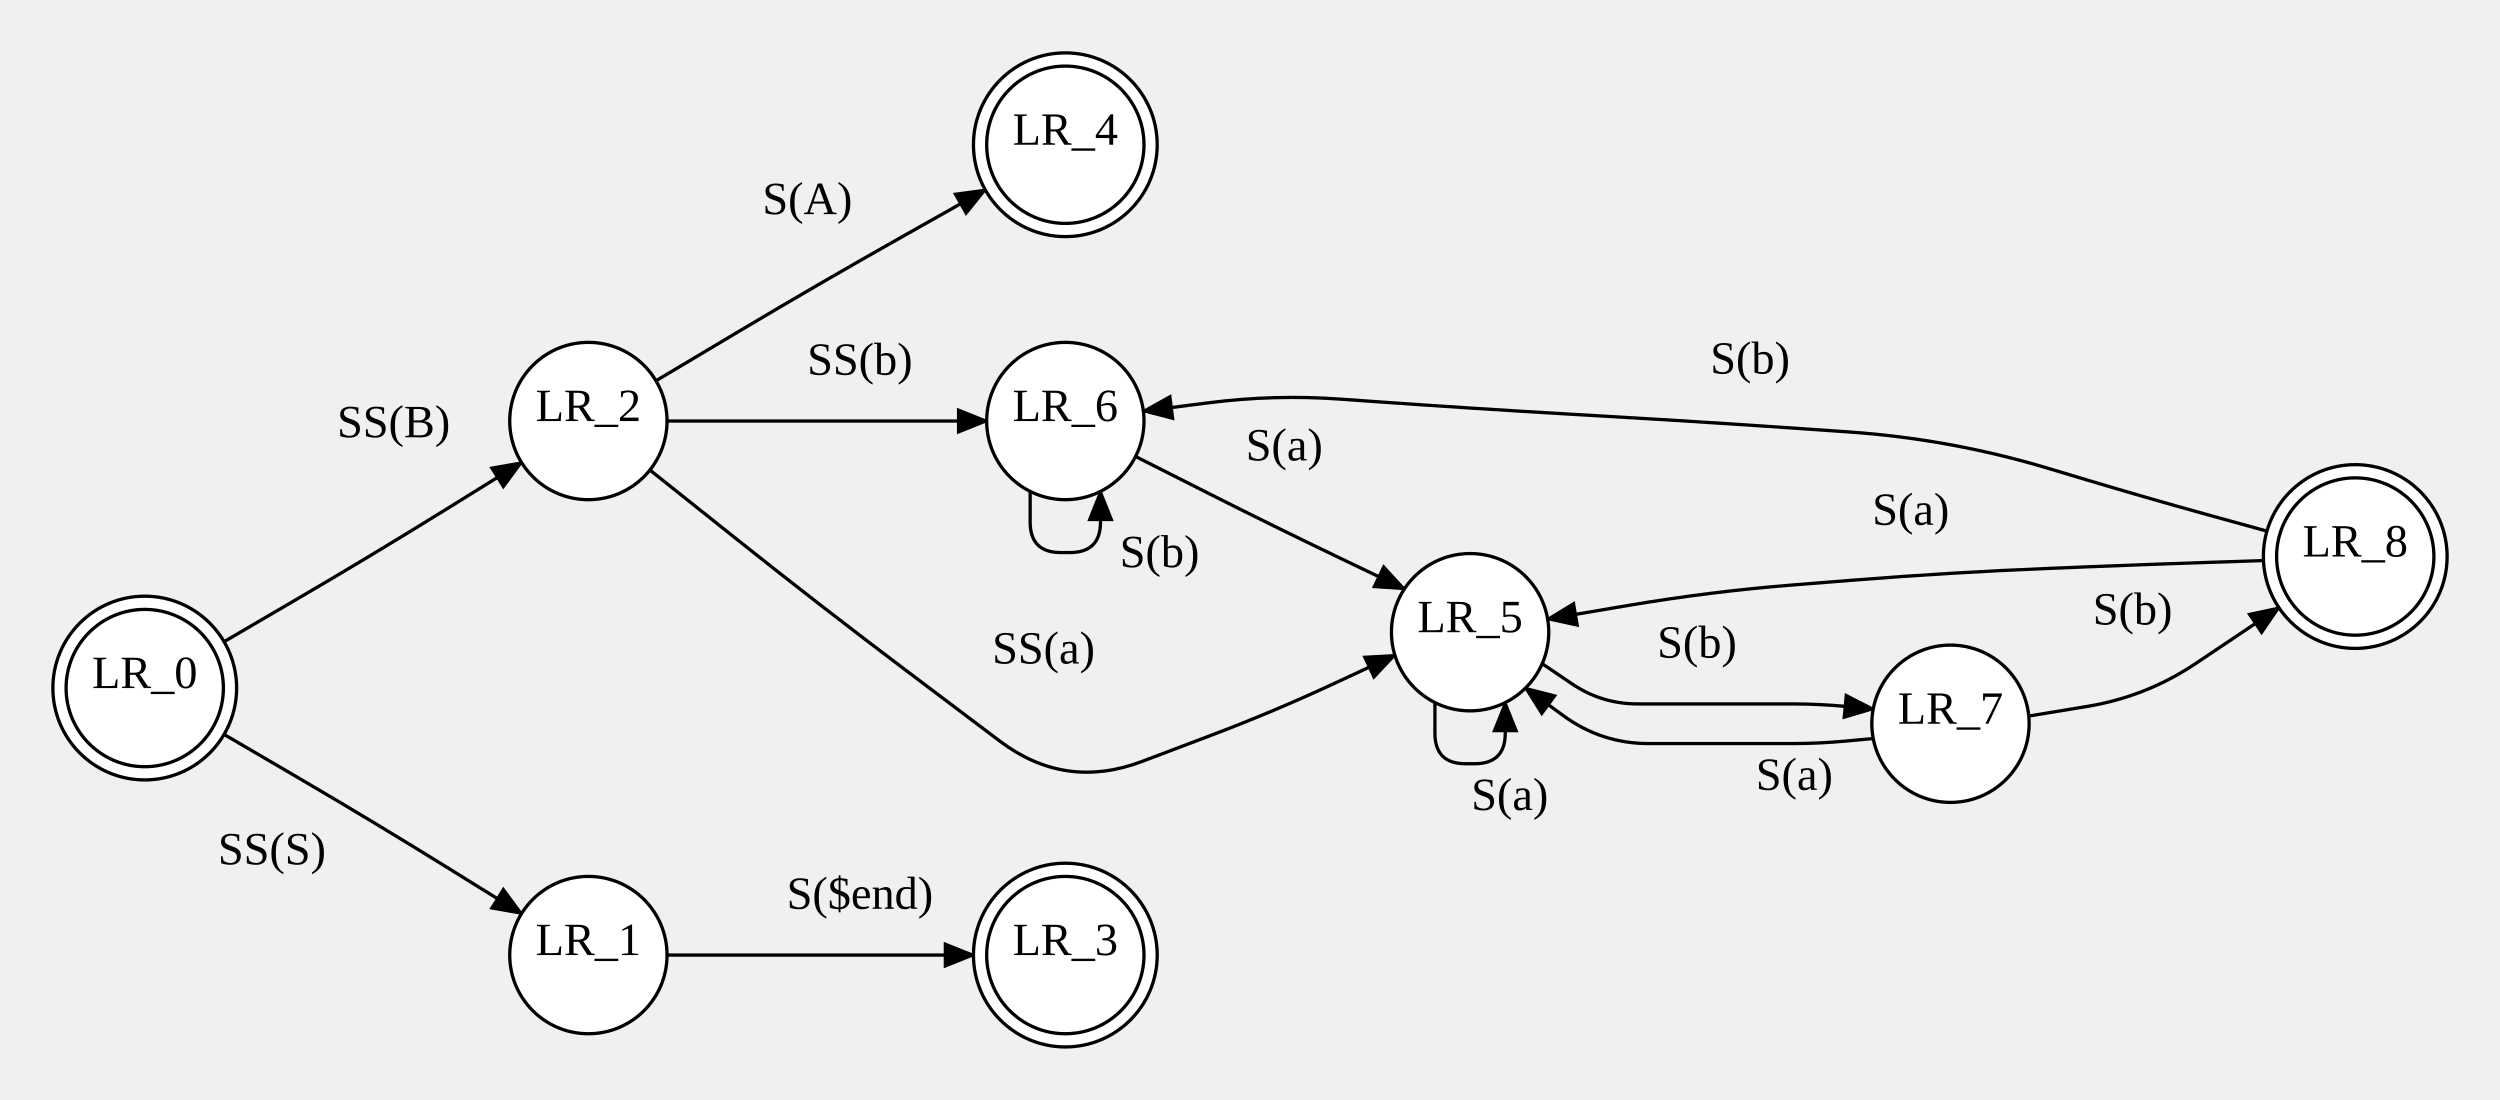
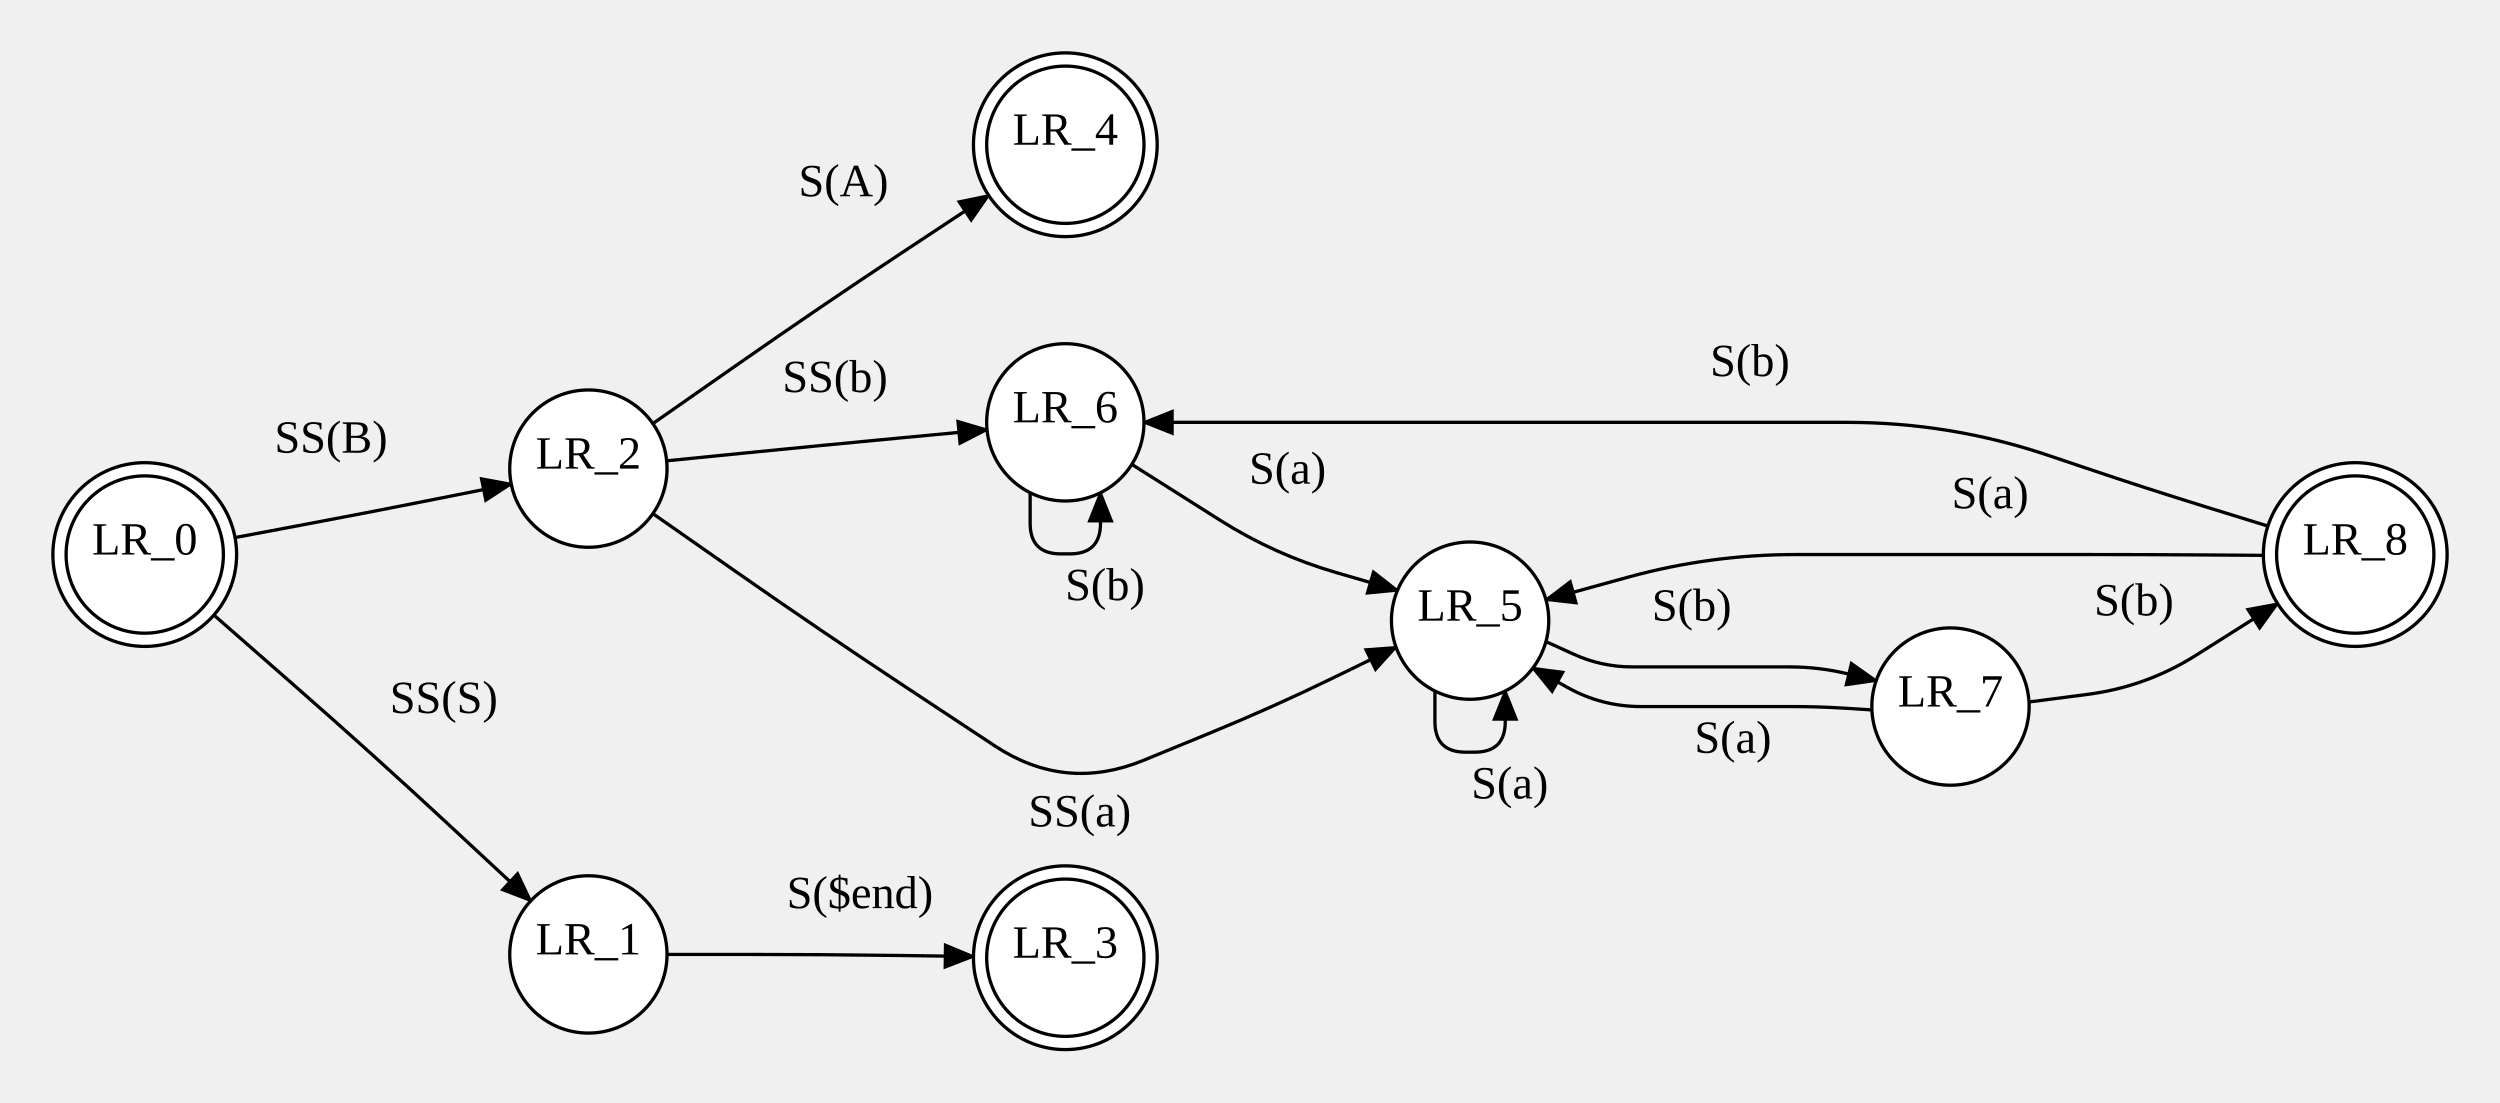
- <svg xmlns="http://www.w3.org/2000/svg" width="756.48" height="332.8">
+ <svg xmlns="http://www.w3.org/2000/svg" width="756.48" height="333.6">
  <style type="text/css">
		.edge { fill: none; }
	</style>
  <defs>
    <marker id="normal" markerWidth="10" markerHeight="8" refX="9" refY="4" orient="auto-start-reverse" markerUnits="userSpaceOnUse">
      <path d="M0,0 L0,8 L10,4 z" fill="context-stroke" />
    </marker>
    <marker id="vee" markerWidth="10" markerHeight="8" refX="9" refY="4" orient="auto-start-reverse" markerUnits="userSpaceOnUse">
      <path d="M0,0 L10,4 L0,8 L3,4 z" fill="context-stroke" />
    </marker>
    <marker id="dot" markerWidth="8" markerHeight="8" refX="7" refY="4" orient="auto-start-reverse" markerUnits="userSpaceOnUse">
      <circle cx="4" cy="4" r="3.5" fill="context-stroke" />
    </marker>
    <marker id="odot" markerWidth="8" markerHeight="8" refX="7" refY="4" orient="auto-start-reverse" markerUnits="userSpaceOnUse">
      <circle cx="4" cy="4" r="3" fill="white" stroke="context-stroke" />
    </marker>
  </defs>
  <g>
-     <path class="edge" marker-end="url(#normal)" stroke="#000000" stroke-width="1" d="M67.801,194.172 L90.36,180.986 Q112.92,167.8 135.124,154.025 L157.816,139.947 " />
-     <text text-anchor="middle" alignment-baseline="middle" x="119.115" y="132.304" font-size="14" fill="#000000">SS(B)</text>
-     <path class="edge" marker-end="url(#normal)" stroke="#000000" stroke-width="1" d="M67.801,222.228 L90.36,235.414 Q112.92,248.6 135.124,262.375 L157.816,276.453 " />
-     <text text-anchor="middle" alignment-baseline="middle" x="82.292" y="261.547" font-size="14" fill="#000000">SS(S)</text>
-     <path class="edge" marker-end="url(#normal)" stroke="#000000" stroke-width="1" d="M201.84,289 L225.02,289 Q248.2,289 271.38,289 L294.56,289 " />
-     <text text-anchor="middle" alignment-baseline="middle" x="260.2" y="275" font-size="14" fill="#000000">S($end)</text>
-     <path class="edge" marker-end="url(#normal)" stroke="#000000" stroke-width="1" d="M201.84,127.4 L225.02,127.4 Q248.2,127.4 271.38,127.4 L298.56,127.4 " />
-     <text text-anchor="middle" alignment-baseline="middle" x="260.2" y="113.4" font-size="14" fill="#000000">SS(b)</text>
-     <path class="edge" marker-end="url(#normal)" stroke="#000000" stroke-width="1" d="M196.654,142.231 L223.173,163.359 Q248.2,183.3 273.754,202.562 L302.516,224.242 Q322.36,239.2 345.599,230.399 L366.783,222.376 Q385.6,215.25 403.84,206.756 L422.081,198.261 " />
-     <text text-anchor="middle" alignment-baseline="middle" x="315.775" y="200.774" font-size="14" fill="#000000">SS(a)</text>
-     <path class="edge" marker-end="url(#normal)" stroke="#000000" stroke-width="1" d="M198.486,115.218 L223.575,100.271 Q248.2,85.6 273.171,71.525 L298.142,57.45 " />
-     <text text-anchor="middle" alignment-baseline="middle" x="244.307" y="64.79" font-size="14" fill="#000000">S(A)</text>
-     <path class="edge" marker-end="url(#normal)" stroke="#000000" stroke-width="1" d="M466.65,200.826 L475.645,206.913 Q484.64,213 495.501,213 L542.152,213 Q550.4,213 558.612,213.763 L566.824,214.527 " />
-     <text text-anchor="middle" alignment-baseline="middle" x="513.501" y="199" font-size="14" fill="#000000">S(b)</text>
-     <path class="edge" marker-end="url(#normal)" stroke="#000000" stroke-width="1" d="M434.196,212.587 L434.196,221.844 Q434.196,231.1 443.453,231.1 L446.227,231.1 Q455.484,231.1 455.484,221.844 L455.484,212.587 " />
-     <text text-anchor="middle" alignment-baseline="middle" x="456.84" y="245.1" font-size="14" fill="#000000">S(a)</text>
-     <path class="edge" marker-end="url(#normal)" stroke="#000000" stroke-width="1" d="M311.716,148.687 L311.716,157.944 Q311.716,167.2 320.973,167.2 L323.747,167.2 Q333.004,167.2 333.004,157.944 L333.004,148.687 " />
-     <text text-anchor="middle" alignment-baseline="middle" x="350.878" y="171.615" font-size="14" fill="#000000">S(b)</text>
-     <path class="edge" marker-end="url(#normal)" stroke="#000000" stroke-width="1" d="M343.603,138.132 L366.121,149.509 Q385.6,159.35 405.279,168.784 L424.958,178.218 " />
-     <text text-anchor="middle" alignment-baseline="middle" x="388.609" y="139.316" font-size="14" fill="#000000">S(a)</text>
-     <path class="edge" marker-end="url(#normal)" stroke="#000000" stroke-width="1" d="M613.885,216.669 L631.663,213.735 Q649.44,210.8 664.405,200.766 L689.59,183.881 " />
-     <text text-anchor="middle" alignment-baseline="middle" x="645.31" y="188.965" font-size="14" fill="#000000">S(b)</text>
-     <path class="edge" marker-end="url(#normal)" stroke="#000000" stroke-width="1" d="M566.824,223.473 L558.612,224.237 Q550.4,225 542.152,225 L498.899,225 Q484.64,225 473.116,216.603 L461.592,208.206 " />
-     <text text-anchor="middle" alignment-baseline="middle" x="542.96" y="239" font-size="14" fill="#000000">S(a)</text>
-     <path class="edge" marker-end="url(#normal)" stroke="#000000" stroke-width="1" d="M685.962,160.719 L667.701,155.67 Q649.44,150.621 631.293,145.175 L619.82,141.732 Q590.2,132.842 559.349,130.697 L549.443,130.008 Q517.52,127.788 485.574,125.934 L474.485,125.29 Q444.84,123.569 415.22,121.46 L405.525,120.769 Q385.6,119.35 365.785,121.872 L345.969,124.395 " />
-     <text text-anchor="middle" alignment-baseline="middle" x="529.565" y="113.053" font-size="14" fill="#000000">S(b)</text>
-     <path class="edge" marker-end="url(#normal)" stroke="#000000" stroke-width="1" d="M684.907,169.617 L667.173,170.209 Q649.44,170.8 631.711,171.518 L619.82,172 Q590.2,173.2 560.65,175.558 L542.398,177.015 Q517.52,179 492.913,183.164 L468.306,187.329 " />
-     <text text-anchor="middle" alignment-baseline="middle" x="578.18" y="158.808" font-size="14" fill="#000000">S(a)</text>
-     <circle cx="43.8" cy="208.2" r="27.8" class="node" fill="#FFFFFF" stroke="#000000" stroke-width="1" />
-     <circle cx="43.8" cy="208.2" r="23.8" fill="none" stroke="#000000" stroke-width="1" />
-     <text text-anchor="middle" alignment-baseline="middle" x="43.8" y="208.2" font-size="14" fill="#000000">LR_0</text>
-     <circle cx="322.36" cy="289" r="27.8" class="node" fill="#FFFFFF" stroke="#000000" stroke-width="1" />
-     <circle cx="322.36" cy="289" r="23.8" fill="none" stroke="#000000" stroke-width="1" />
-     <text text-anchor="middle" alignment-baseline="middle" x="322.36" y="289" font-size="14" fill="#000000">LR_3</text>
+     <path class="edge" marker-end="url(#normal)" stroke="#000000" stroke-width="1" d="M71.121,162.662 L92.02,158.731 Q112.92,154.8 133.774,150.637 L154.701,146.459 " />
+     <text text-anchor="middle" alignment-baseline="middle" x="100.167" y="136.972" font-size="14" fill="#000000">SS(B)</text>
+     <path class="edge" marker-end="url(#normal)" stroke="#000000" stroke-width="1" d="M64.719,186.11 L88.841,207.224 Q112.92,228.3 136.364,250.081 L160.604,272.601 " />
+     <text text-anchor="middle" alignment-baseline="middle" x="134.291" y="215.752" font-size="14" fill="#000000">SS(S)</text>
+     <path class="edge" marker-end="url(#normal)" stroke="#000000" stroke-width="1" d="M201.84,288.8 L225.02,288.8 Q248.2,288.8 271.378,289.113 L294.562,289.425 " />
+     <text text-anchor="middle" alignment-baseline="middle" x="260.2" y="274.796" font-size="14" fill="#000000">S($end)</text>
+     <path class="edge" marker-end="url(#normal)" stroke="#000000" stroke-width="1" d="M201.722,139.437 L224.961,137.119 Q248.2,134.8 271.451,132.605 L298.665,130.037 " />
+     <text text-anchor="middle" alignment-baseline="middle" x="252.68" y="118.633" font-size="14" fill="#000000">SS(b)</text>
+     <path class="edge" marker-end="url(#normal)" stroke="#000000" stroke-width="1" d="M197.552,155.427 L222.876,173.114 Q248.2,190.8 273.971,207.828 L300.965,225.664 Q322.36,239.8 346.077,230.049 L366.647,221.592 Q385.6,213.8 404.02,204.821 L422.44,195.843 " />
+     <text text-anchor="middle" alignment-baseline="middle" x="326.718" y="250.069" font-size="14" fill="#000000">SS(a)</text>
+     <path class="edge" marker-end="url(#normal)" stroke="#000000" stroke-width="1" d="M197.552,128.173 L223.159,110.288 Q248.2,92.8 273.683,75.963 L299.166,59.125 " />
+     <text text-anchor="middle" alignment-baseline="middle" x="255.233" y="59.387" font-size="14" fill="#000000">S(A)</text>
+     <path class="edge" marker-end="url(#normal)" stroke="#000000" stroke-width="1" d="M467.782,194.134 L476.211,197.967 Q484.64,201.8 493.9,201.8 L541.49,201.8 Q550.4,201.8 559.063,203.882 L567.727,205.964 " />
+     <text text-anchor="middle" alignment-baseline="middle" x="511.9" y="187.8" font-size="14" fill="#000000">S(b)</text>
+     <path class="edge" marker-end="url(#normal)" stroke="#000000" stroke-width="1" d="M434.196,209.087 L434.196,218.344 Q434.196,227.6 443.453,227.6 L446.227,227.6 Q455.484,227.6 455.484,218.344 L455.484,209.087 " />
+     <text text-anchor="middle" alignment-baseline="middle" x="456.84" y="241.6" font-size="14" fill="#000000">S(a)</text>
+     <path class="edge" marker-end="url(#normal)" stroke="#000000" stroke-width="1" d="M311.716,149.087 L311.716,158.344 Q311.716,167.6 320.973,167.6 L323.747,167.6 Q333.004,167.6 333.004,158.344 L333.004,149.087 " />
+     <text text-anchor="middle" alignment-baseline="middle" x="334.36" y="181.6" font-size="14" fill="#000000">S(b)</text>
+     <path class="edge" marker-end="url(#normal)" stroke="#000000" stroke-width="1" d="M342.474,140.522 L369.198,157.425 Q385.6,167.8 404.234,173.227 L422.868,178.654 " />
+     <text text-anchor="middle" alignment-baseline="middle" x="389.606" y="146.364" font-size="14" fill="#000000">S(a)</text>
+     <path class="edge" marker-end="url(#normal)" stroke="#000000" stroke-width="1" d="M613.96,212.414 L631.7,210.107 Q649.44,207.8 664.559,198.237 L689.185,182.661 " />
+     <text text-anchor="middle" alignment-baseline="middle" x="645.711" y="186.209" font-size="14" fill="#000000">S(b)</text>
+     <path class="edge" marker-end="url(#normal)" stroke="#000000" stroke-width="1" d="M566.422,214.815 L558.411,214.307 Q550.4,213.8 542.373,213.8 L496.566,213.8 Q484.64,213.8 474.231,207.978 L463.822,202.157 " />
+     <text text-anchor="middle" alignment-baseline="middle" x="524.373" y="227.8" font-size="14" fill="#000000">S(a)</text>
+     <path class="edge" marker-end="url(#normal)" stroke="#000000" stroke-width="1" d="M686.248,159.187 L667.844,153.493 Q649.44,147.8 631.188,141.638 L619.82,137.8 Q590.2,127.8 558.937,127.8 L549.52,127.8 Q517.52,127.8 485.52,127.8 L474.46,127.8 Q444.84,127.8 415.22,127.8 L405.32,127.8 Q385.6,127.8 365.88,127.8 L346.16,127.8 " />
+     <text text-anchor="middle" alignment-baseline="middle" x="529.52" y="113.8" font-size="14" fill="#000000">S(b)</text>
+     <path class="edge" marker-end="url(#normal)" stroke="#000000" stroke-width="1" d="M684.881,168.042 L667.16,167.921 Q649.44,167.8 631.719,167.8 L619.82,167.8 Q590.2,167.8 560.58,167.8 L543.311,167.8 Q517.52,167.8 492.653,174.643 L467.787,181.485 " />
+     <text text-anchor="middle" alignment-baseline="middle" x="602.2" y="153.8" font-size="14" fill="#000000">S(a)</text>
+     <circle cx="43.8" cy="167.8" r="27.8" class="node" fill="#FFFFFF" stroke="#000000" stroke-width="1" />
+     <circle cx="43.8" cy="167.8" r="23.8" fill="none" stroke="#000000" stroke-width="1" />
+     <text text-anchor="middle" alignment-baseline="middle" x="43.8" y="167.8" font-size="14" fill="#000000">LR_0</text>
+     <circle cx="322.36" cy="289.8" r="27.8" class="node" fill="#FFFFFF" stroke="#000000" stroke-width="1" />
+     <circle cx="322.36" cy="289.8" r="23.8" fill="none" stroke="#000000" stroke-width="1" />
+     <text text-anchor="middle" alignment-baseline="middle" x="322.36" y="289.8" font-size="14" fill="#000000">LR_3</text>
    <circle cx="322.36" cy="43.8" r="27.8" class="node" fill="#FFFFFF" stroke="#000000" stroke-width="1" />
    <circle cx="322.36" cy="43.8" r="23.8" fill="none" stroke="#000000" stroke-width="1" />
    <text text-anchor="middle" alignment-baseline="middle" x="322.36" y="43.8" font-size="14" fill="#000000">LR_4</text>
-     <circle cx="712.68" cy="168.4" r="27.8" class="node" fill="#FFFFFF" stroke="#000000" stroke-width="1" />
-     <circle cx="712.68" cy="168.4" r="23.8" fill="none" stroke="#000000" stroke-width="1" />
-     <text text-anchor="middle" alignment-baseline="middle" x="712.68" y="168.4" font-size="14" fill="#000000">LR_8</text>
-     <circle cx="178.04" cy="127.4" r="23.8" class="node" fill="#FFFFFF" stroke="#000000" stroke-width="1" />
-     <text text-anchor="middle" alignment-baseline="middle" x="178.04" y="127.4" font-size="14" fill="#000000">LR_2</text>
-     <circle cx="178.04" cy="289" r="23.8" class="node" fill="#FFFFFF" stroke="#000000" stroke-width="1" />
-     <text text-anchor="middle" alignment-baseline="middle" x="178.04" y="289" font-size="14" fill="#000000">LR_1</text>
-     <circle cx="322.36" cy="127.4" r="23.8" class="node" fill="#FFFFFF" stroke="#000000" stroke-width="1" />
-     <text text-anchor="middle" alignment-baseline="middle" x="322.36" y="127.4" font-size="14" fill="#000000">LR_6</text>
-     <circle cx="444.84" cy="191.3" r="23.8" class="node" fill="#FFFFFF" stroke="#000000" stroke-width="1" />
-     <text text-anchor="middle" alignment-baseline="middle" x="444.84" y="191.3" font-size="14" fill="#000000">LR_5</text>
-     <circle cx="590.2" cy="219" r="23.8" class="node" fill="#FFFFFF" stroke="#000000" stroke-width="1" />
-     <text text-anchor="middle" alignment-baseline="middle" x="590.2" y="219" font-size="14" fill="#000000">LR_7</text>
+     <circle cx="712.68" cy="167.8" r="27.8" class="node" fill="#FFFFFF" stroke="#000000" stroke-width="1" />
+     <circle cx="712.68" cy="167.8" r="23.8" fill="none" stroke="#000000" stroke-width="1" />
+     <text text-anchor="middle" alignment-baseline="middle" x="712.68" y="167.8" font-size="14" fill="#000000">LR_8</text>
+     <circle cx="178.04" cy="141.8" r="23.8" class="node" fill="#FFFFFF" stroke="#000000" stroke-width="1" />
+     <text text-anchor="middle" alignment-baseline="middle" x="178.04" y="141.8" font-size="14" fill="#000000">LR_2</text>
+     <circle cx="178.04" cy="288.8" r="23.8" class="node" fill="#FFFFFF" stroke="#000000" stroke-width="1" />
+     <text text-anchor="middle" alignment-baseline="middle" x="178.04" y="288.8" font-size="14" fill="#000000">LR_1</text>
+     <circle cx="322.36" cy="127.8" r="23.8" class="node" fill="#FFFFFF" stroke="#000000" stroke-width="1" />
+     <text text-anchor="middle" alignment-baseline="middle" x="322.36" y="127.8" font-size="14" fill="#000000">LR_6</text>
+     <circle cx="444.84" cy="187.8" r="23.8" class="node" fill="#FFFFFF" stroke="#000000" stroke-width="1" />
+     <text text-anchor="middle" alignment-baseline="middle" x="444.84" y="187.8" font-size="14" fill="#000000">LR_5</text>
+     <circle cx="590.2" cy="213.8" r="23.8" class="node" fill="#FFFFFF" stroke="#000000" stroke-width="1" />
+     <text text-anchor="middle" alignment-baseline="middle" x="590.2" y="213.8" font-size="14" fill="#000000">LR_7</text>
  </g>
</svg>
